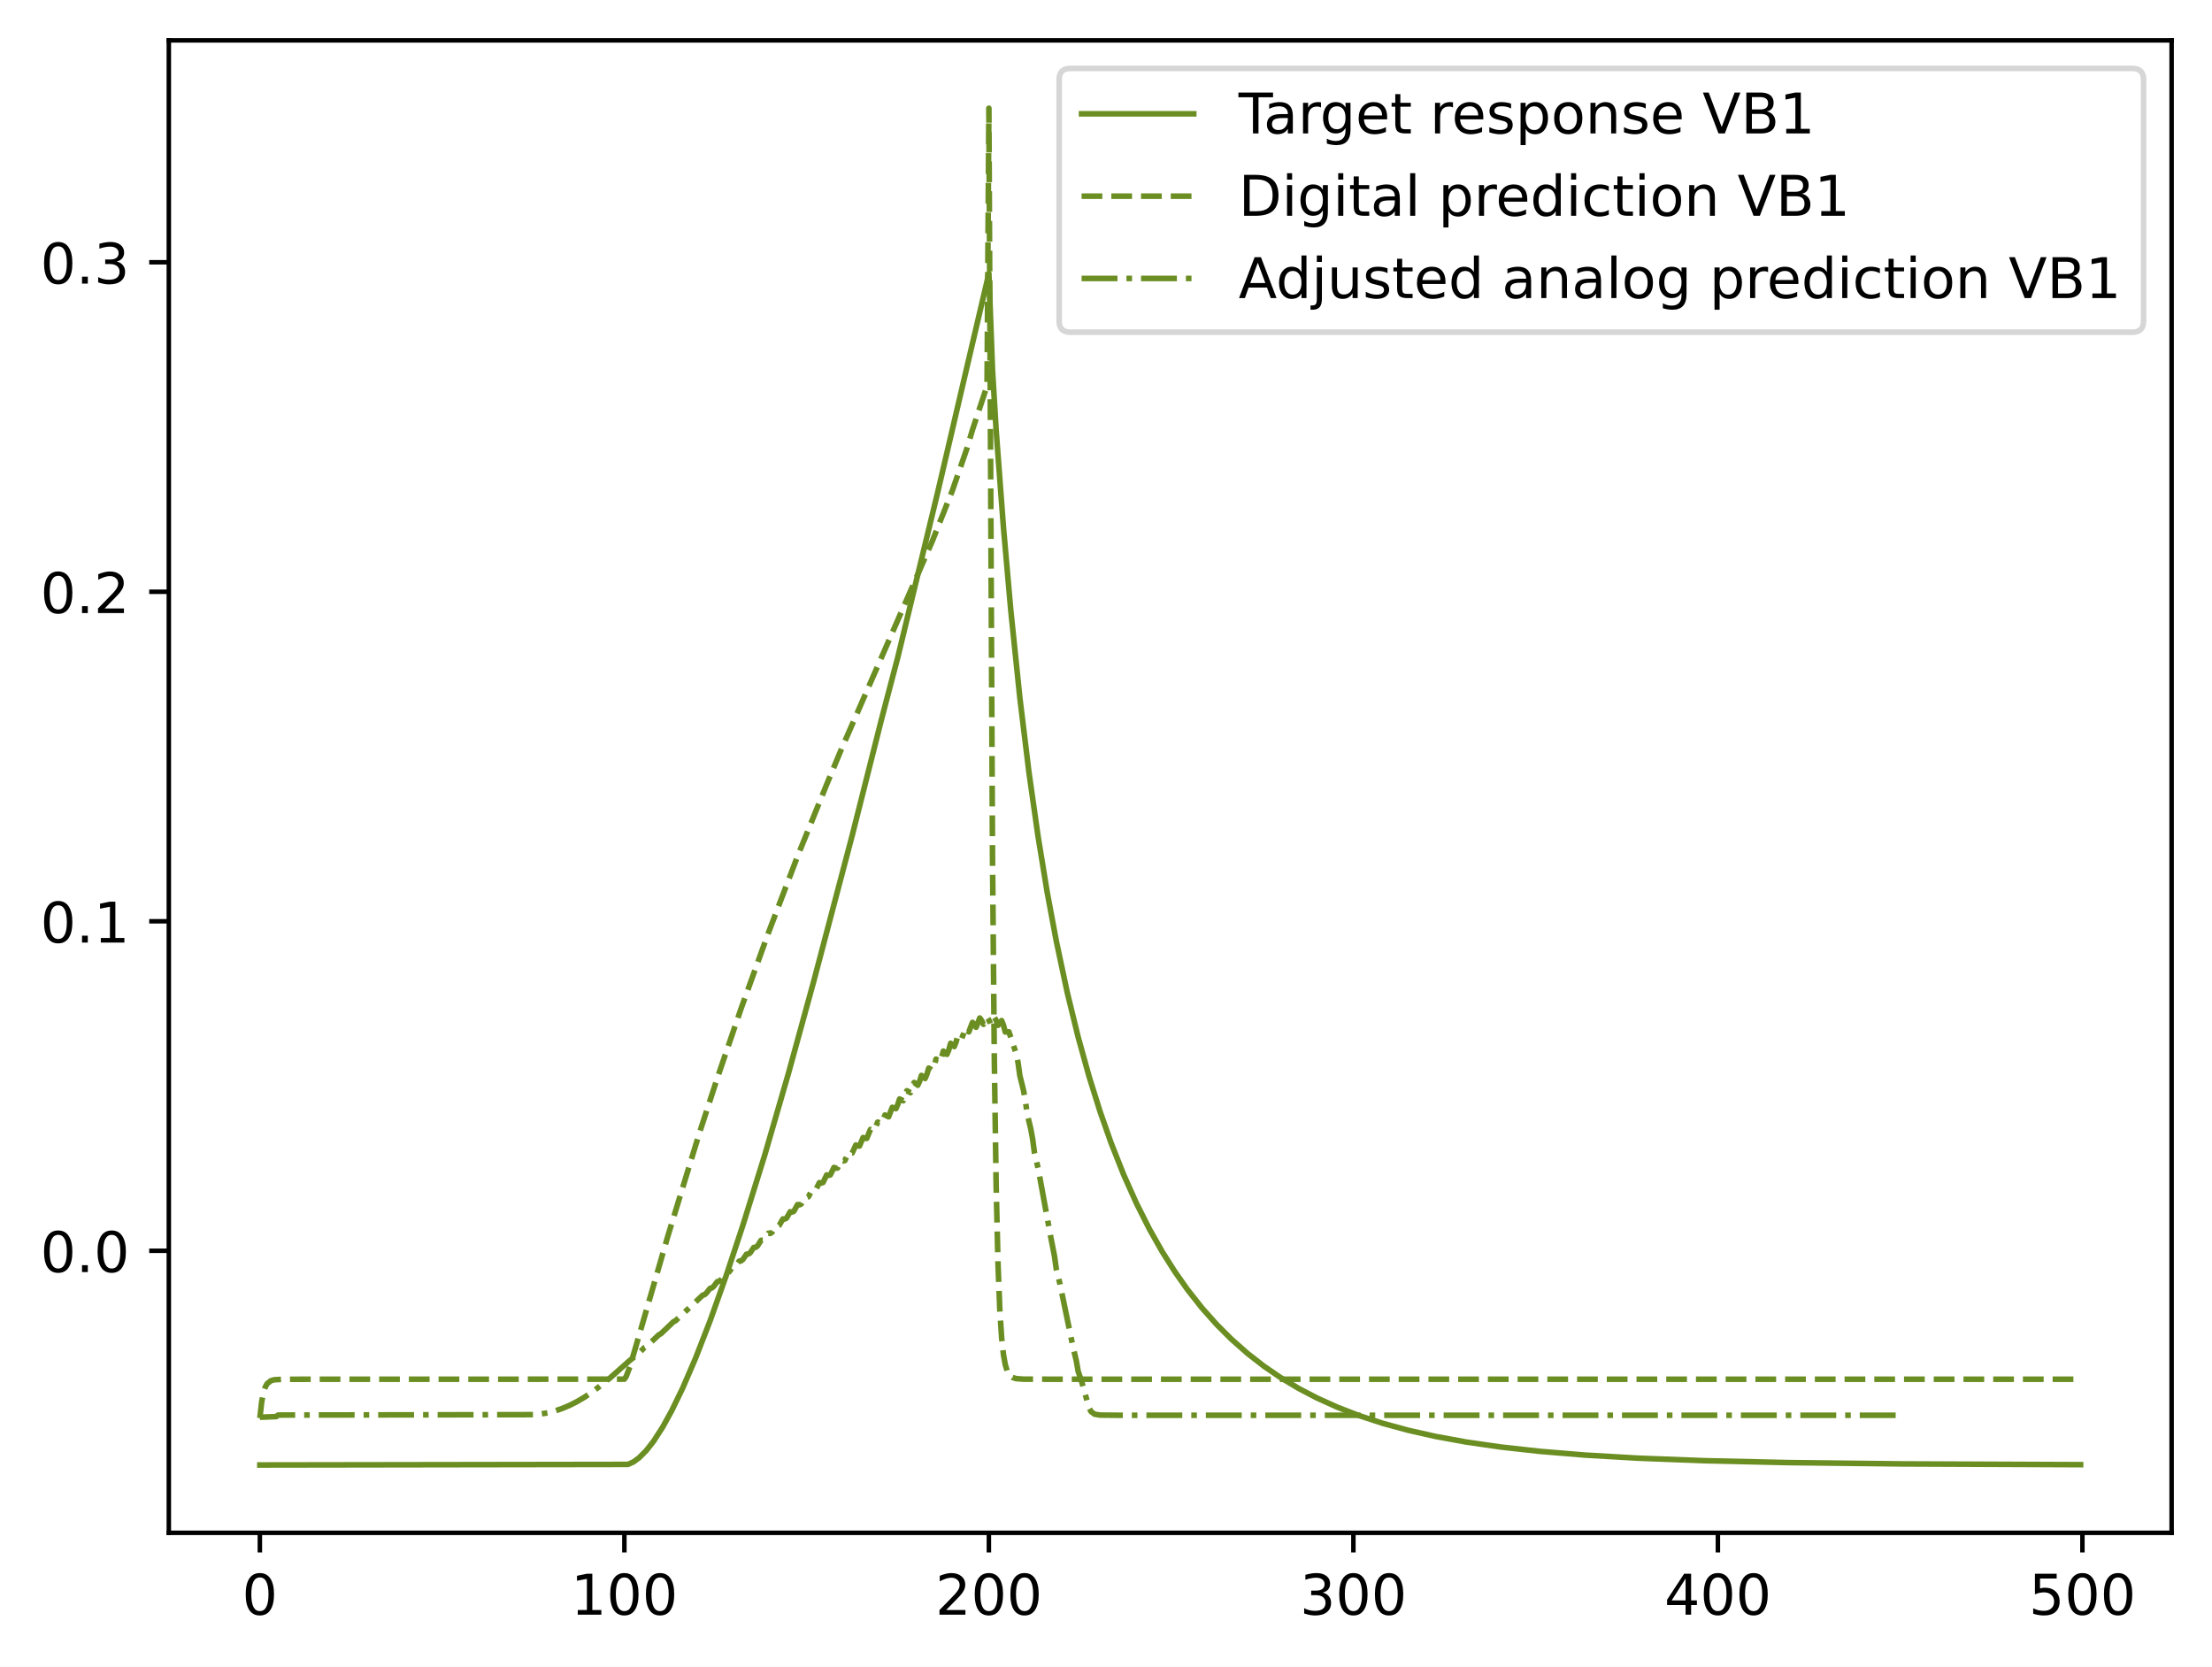
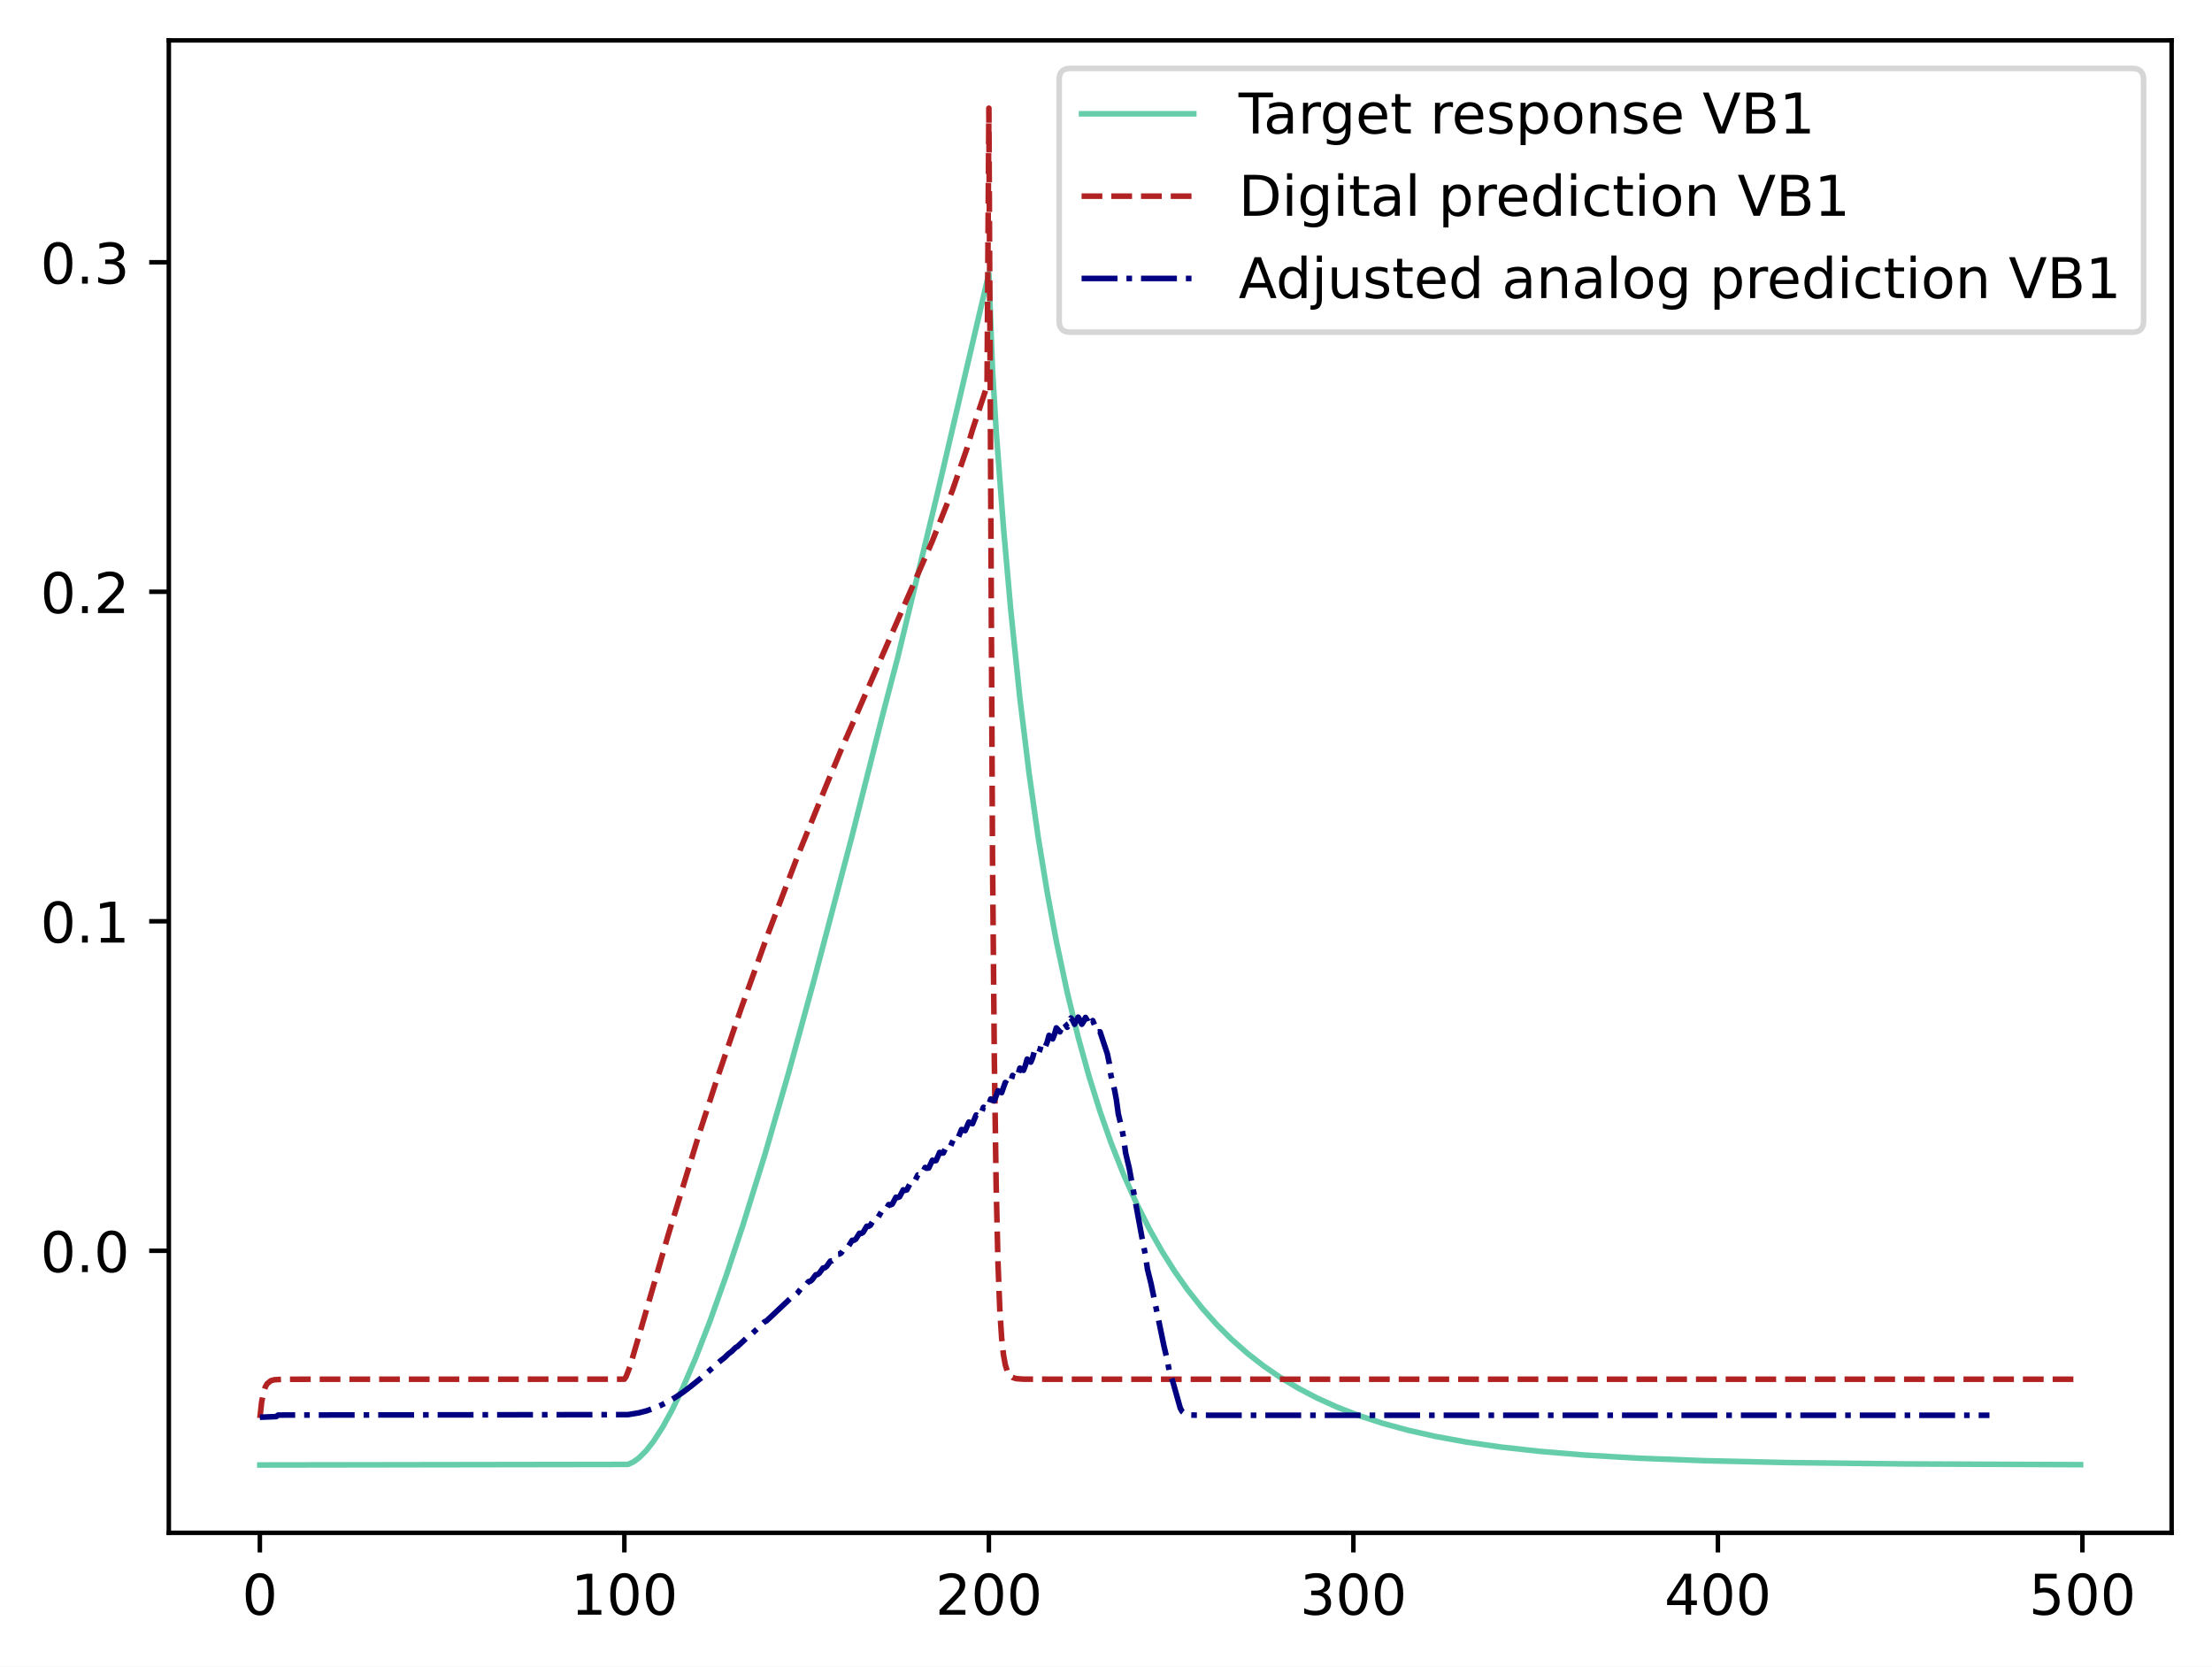
<svg xmlns="http://www.w3.org/2000/svg" xmlns:xlink="http://www.w3.org/1999/xlink" width="394.423pt" height="297.19pt" viewBox="0 0 394.423 297.19" version="1.1">
  <defs>
    <style type="text/css">*{stroke-linejoin: round; stroke-linecap: butt}</style>
  </defs>
  <g id="figure_1">
    <g id="patch_1">
      <path d="M 0 297.19  L 394.423 297.19  L 394.423 0  L 0 0  z " style="fill: #ffffff" />
    </g>
    <g id="axes_1">
      <g id="patch_2">
        <path d="M 30.103 273.312  L 387.223 273.312  L 387.223 7.2  L 30.103 7.2  z " style="fill: #ffffff" />
      </g>
      <g id="matplotlib.axis_1">
        <g id="xtick_1">
          <g id="line2d_1">
            <defs>
-               <path id="m6edcb15e6e" d="M 0 0  L 0 3.5  " style="stroke: #000000; stroke-width: 0.8" />
+               <path id="mdc6d3d4ddd" d="M 0 0  L 0 3.5  " style="stroke: #000000; stroke-width: 0.8" />
            </defs>
            <g>
-               <use xlink:href="#m6edcb15e6e" x="46.336" y="273.312" style="stroke: #000000; stroke-width: 0.8" />
+               <use xlink:href="#mdc6d3d4ddd" x="46.336" y="273.312" style="stroke: #000000; stroke-width: 0.8" />
            </g>
          </g>
          <g id="text_1">
            <text style="font: 10px 'DejaVu Sans', 'Bitstream Vera Sans', 'Computer Modern Sans Serif', 'Lucida Grande', 'Verdana', 'Geneva', 'Lucid', 'Arial', 'Helvetica', 'Avant Garde', sans-serif; text-anchor: middle" x="46.336" y="287.91" transform="rotate(-0 46.33585 287.9104)">0</text>
          </g>
        </g>
        <g id="xtick_2">
          <g id="line2d_2">
            <g>
-               <use xlink:href="#m6edcb15e6e" x="111.332" y="273.312" style="stroke: #000000; stroke-width: 0.8" />
+               <use xlink:href="#mdc6d3d4ddd" x="111.332" y="273.312" style="stroke: #000000; stroke-width: 0.8" />
            </g>
          </g>
          <g id="text_2">
            <text style="font: 10px 'DejaVu Sans', 'Bitstream Vera Sans', 'Computer Modern Sans Serif', 'Lucida Grande', 'Verdana', 'Geneva', 'Lucid', 'Arial', 'Helvetica', 'Avant Garde', sans-serif; text-anchor: middle" x="111.332" y="287.91" transform="rotate(-0 111.3318 287.9104)">100</text>
          </g>
        </g>
        <g id="xtick_3">
          <g id="line2d_3">
            <g>
-               <use xlink:href="#m6edcb15e6e" x="176.328" y="273.312" style="stroke: #000000; stroke-width: 0.8" />
+               <use xlink:href="#mdc6d3d4ddd" x="176.328" y="273.312" style="stroke: #000000; stroke-width: 0.8" />
            </g>
          </g>
          <g id="text_3">
            <text style="font: 10px 'DejaVu Sans', 'Bitstream Vera Sans', 'Computer Modern Sans Serif', 'Lucida Grande', 'Verdana', 'Geneva', 'Lucid', 'Arial', 'Helvetica', 'Avant Garde', sans-serif; text-anchor: middle" x="176.328" y="287.91" transform="rotate(-0 176.3277 287.9104)">200</text>
          </g>
        </g>
        <g id="xtick_4">
          <g id="line2d_4">
            <g>
-               <use xlink:href="#m6edcb15e6e" x="241.324" y="273.312" style="stroke: #000000; stroke-width: 0.8" />
+               <use xlink:href="#mdc6d3d4ddd" x="241.324" y="273.312" style="stroke: #000000; stroke-width: 0.8" />
            </g>
          </g>
          <g id="text_4">
            <text style="font: 10px 'DejaVu Sans', 'Bitstream Vera Sans', 'Computer Modern Sans Serif', 'Lucida Grande', 'Verdana', 'Geneva', 'Lucid', 'Arial', 'Helvetica', 'Avant Garde', sans-serif; text-anchor: middle" x="241.324" y="287.91" transform="rotate(-0 241.3236 287.9104)">300</text>
          </g>
        </g>
        <g id="xtick_5">
          <g id="line2d_5">
            <g>
-               <use xlink:href="#m6edcb15e6e" x="306.319" y="273.312" style="stroke: #000000; stroke-width: 0.8" />
+               <use xlink:href="#mdc6d3d4ddd" x="306.319" y="273.312" style="stroke: #000000; stroke-width: 0.8" />
            </g>
          </g>
          <g id="text_5">
            <text style="font: 10px 'DejaVu Sans', 'Bitstream Vera Sans', 'Computer Modern Sans Serif', 'Lucida Grande', 'Verdana', 'Geneva', 'Lucid', 'Arial', 'Helvetica', 'Avant Garde', sans-serif; text-anchor: middle" x="306.319" y="287.91" transform="rotate(-0 306.3195 287.9104)">400</text>
          </g>
        </g>
        <g id="xtick_6">
          <g id="line2d_6">
            <g>
-               <use xlink:href="#m6edcb15e6e" x="371.315" y="273.312" style="stroke: #000000; stroke-width: 0.8" />
+               <use xlink:href="#mdc6d3d4ddd" x="371.315" y="273.312" style="stroke: #000000; stroke-width: 0.8" />
            </g>
          </g>
          <g id="text_6">
            <text style="font: 10px 'DejaVu Sans', 'Bitstream Vera Sans', 'Computer Modern Sans Serif', 'Lucida Grande', 'Verdana', 'Geneva', 'Lucid', 'Arial', 'Helvetica', 'Avant Garde', sans-serif; text-anchor: middle" x="371.315" y="287.91" transform="rotate(-0 371.3154 287.9104)">500</text>
          </g>
        </g>
      </g>
      <g id="matplotlib.axis_2">
        <g id="ytick_1">
          <g id="line2d_7">
            <defs>
-               <path id="m1e1a5465cd" d="M 0 0  L -3.5 0  " style="stroke: #000000; stroke-width: 0.8" />
+               <path id="m844cb857ed" d="M 0 0  L -3.5 0  " style="stroke: #000000; stroke-width: 0.8" />
            </defs>
            <g>
-               <use xlink:href="#m1e1a5465cd" x="30.103" y="223.026" style="stroke: #000000; stroke-width: 0.8" />
+               <use xlink:href="#m844cb857ed" x="30.103" y="223.026" style="stroke: #000000; stroke-width: 0.8" />
            </g>
          </g>
          <g id="text_7">
            <text style="font: 10px 'DejaVu Sans', 'Bitstream Vera Sans', 'Computer Modern Sans Serif', 'Lucida Grande', 'Verdana', 'Geneva', 'Lucid', 'Arial', 'Helvetica', 'Avant Garde', sans-serif; text-anchor: end" x="23.103" y="226.826" transform="rotate(-0 23.10312 226.8256)">0.0</text>
          </g>
        </g>
        <g id="ytick_2">
          <g id="line2d_8">
            <g>
-               <use xlink:href="#m1e1a5465cd" x="30.103" y="164.273" style="stroke: #000000; stroke-width: 0.8" />
+               <use xlink:href="#m844cb857ed" x="30.103" y="164.273" style="stroke: #000000; stroke-width: 0.8" />
            </g>
          </g>
          <g id="text_8">
            <text style="font: 10px 'DejaVu Sans', 'Bitstream Vera Sans', 'Computer Modern Sans Serif', 'Lucida Grande', 'Verdana', 'Geneva', 'Lucid', 'Arial', 'Helvetica', 'Avant Garde', sans-serif; text-anchor: end" x="23.103" y="168.072" transform="rotate(-0 23.10312 168.0724)">0.1</text>
          </g>
        </g>
        <g id="ytick_3">
          <g id="line2d_9">
            <g>
-               <use xlink:href="#m1e1a5465cd" x="30.103" y="105.52" style="stroke: #000000; stroke-width: 0.8" />
+               <use xlink:href="#m844cb857ed" x="30.103" y="105.52" style="stroke: #000000; stroke-width: 0.8" />
            </g>
          </g>
          <g id="text_9">
            <text style="font: 10px 'DejaVu Sans', 'Bitstream Vera Sans', 'Computer Modern Sans Serif', 'Lucida Grande', 'Verdana', 'Geneva', 'Lucid', 'Arial', 'Helvetica', 'Avant Garde', sans-serif; text-anchor: end" x="23.103" y="109.319" transform="rotate(-0 23.10312 109.3193)">0.2</text>
          </g>
        </g>
        <g id="ytick_4">
          <g id="line2d_10">
            <g>
-               <use xlink:href="#m1e1a5465cd" x="30.103" y="46.767" style="stroke: #000000; stroke-width: 0.8" />
+               <use xlink:href="#m844cb857ed" x="30.103" y="46.767" style="stroke: #000000; stroke-width: 0.8" />
            </g>
          </g>
          <g id="text_10">
            <text style="font: 10px 'DejaVu Sans', 'Bitstream Vera Sans', 'Computer Modern Sans Serif', 'Lucida Grande', 'Verdana', 'Geneva', 'Lucid', 'Arial', 'Helvetica', 'Avant Garde', sans-serif; text-anchor: end" x="23.103" y="50.566" transform="rotate(-0 23.10312 50.56606)">0.3</text>
          </g>
        </g>
      </g>
      <g id="line2d_11">
-         <path d="M 46.336 261.216  L 111.982 261.114  L 112.957 260.664  L 113.932 259.953  L 115.232 258.651  L 116.531 256.991  L 118.156 254.471  L 119.781 251.52  L 121.731 247.499  L 124.006 242.222  L 126.606 235.539  L 129.531 227.325  L 132.455 218.505  L 136.355 205.974  L 140.58 191.417  L 145.13 174.844  L 151.954 148.972  L 157.154 128.37  L 158.779 122.153  L 160.079 117.226  L 167.228 87.667  L 172.103 66.785  L 176.328 48.754  L 176.978 66.032  L 177.628 76.802  L 178.927 94.033  L 180.227 108.75  L 181.852 124.436  L 183.477 137.74  L 185.102 149.169  L 186.727 159.099  L 188.352 167.812  L 190.302 176.961  L 192.252 184.943  L 194.202 191.968  L 196.151 198.194  L 198.101 203.745  L 200.376 209.495  L 202.651 214.58  L 204.926 219.097  L 207.201 223.124  L 209.476 226.726  L 211.75 229.955  L 214.35 233.248  L 216.95 236.169  L 219.55 238.765  L 222.475 241.349  L 225.4 243.621  L 228.324 245.623  L 231.574 247.571  L 234.824 249.268  L 238.399 250.885  L 242.299 252.395  L 246.523 253.777  L 251.073 255.02  L 255.948 256.119  L 261.472 257.128  L 267.647 258.018  L 274.471 258.776  L 282.596 259.447  L 292.02 259.996  L 303.72 260.446  L 318.669 260.787  L 339.467 261.026  L 370.99 261.16  L 370.99 261.16  " clip-path="url(#pec872bcb9a)" style="fill: none; stroke: #6b8e23; stroke-linecap: square" />
+         <path d="M 46.336 261.216  L 111.982 261.114  L 112.957 260.664  L 113.932 259.953  L 115.232 258.651  L 116.531 256.991  L 118.156 254.471  L 119.781 251.52  L 121.731 247.499  L 124.006 242.222  L 126.606 235.539  L 129.531 227.325  L 132.455 218.505  L 136.355 205.974  L 140.58 191.417  L 145.13 174.844  L 151.954 148.972  L 157.154 128.37  L 158.779 122.153  L 160.079 117.226  L 167.228 87.667  L 172.103 66.785  L 176.328 48.754  L 176.978 66.032  L 177.628 76.802  L 178.927 94.033  L 180.227 108.75  L 181.852 124.436  L 183.477 137.74  L 185.102 149.169  L 186.727 159.099  L 188.352 167.812  L 190.302 176.961  L 192.252 184.943  L 194.202 191.968  L 196.151 198.194  L 198.101 203.745  L 200.376 209.495  L 202.651 214.58  L 204.926 219.097  L 207.201 223.124  L 209.476 226.726  L 211.75 229.955  L 214.35 233.248  L 216.95 236.169  L 219.55 238.765  L 222.475 241.349  L 225.4 243.621  L 228.324 245.623  L 231.574 247.571  L 234.824 249.268  L 238.399 250.885  L 242.299 252.395  L 246.523 253.777  L 251.073 255.02  L 255.948 256.119  L 261.472 257.128  L 267.647 258.018  L 274.471 258.776  L 282.596 259.447  L 292.02 259.996  L 303.72 260.446  L 318.669 260.787  L 339.467 261.026  L 370.99 261.16  L 370.99 261.16  " clip-path="url(#p0595b359bc)" style="fill: none; stroke: #66cdaa; stroke-linecap: square" />
      </g>
      <g id="line2d_12">
-         <path d="M 46.336 252.855  L 46.661 249.962  L 46.986 248.276  L 47.311 247.294  L 47.636 246.722  L 48.286 246.196  L 48.936 246.017  L 50.561 245.932  L 65.51 245.926  L 111.332 245.917  L 111.657 245.432  L 112.307 243.721  L 113.932 238.199  L 119.131 220.252  L 124.656 202.203  L 127.906 192.223  L 132.13 179.868  L 137.005 166.351  L 142.205 152.697  L 147.404 139.876  L 150.004 133.642  L 166.253 96.449  L 169.828 87.438  L 172.428 79.921  L 173.403 76.638  L 176.003 68.799  L 176.328 19.296  L 176.978 153.224  L 177.303 189.213  L 177.628 211.55  L 177.953 225.246  L 178.278 233.553  L 178.603 238.553  L 178.927 241.546  L 179.252 243.331  L 179.577 244.392  L 179.902 245.021  L 180.552 245.613  L 181.202 245.818  L 182.502 245.914  L 189.977 245.926  L 370.99 245.926  L 370.99 245.926  " clip-path="url(#pec872bcb9a)" style="fill: none; stroke-dasharray: 3.7,1.6; stroke-dashoffset: 0; stroke: #6b8e23" />
+         <path d="M 46.336 252.855  L 46.661 249.962  L 46.986 248.276  L 47.311 247.294  L 47.636 246.722  L 48.286 246.196  L 48.936 246.017  L 50.561 245.932  L 65.51 245.926  L 111.332 245.917  L 111.657 245.432  L 112.307 243.721  L 113.932 238.199  L 119.131 220.252  L 124.656 202.203  L 127.906 192.223  L 132.13 179.868  L 137.005 166.351  L 142.205 152.697  L 147.404 139.876  L 150.004 133.642  L 166.253 96.449  L 169.828 87.438  L 172.428 79.921  L 173.403 76.638  L 176.003 68.799  L 176.328 19.296  L 176.978 153.224  L 177.303 189.213  L 177.628 211.55  L 177.953 225.246  L 178.278 233.553  L 178.603 238.553  L 178.927 241.546  L 179.252 243.331  L 179.577 244.392  L 179.902 245.021  L 180.552 245.613  L 181.202 245.818  L 182.502 245.914  L 189.977 245.926  L 370.99 245.926  L 370.99 245.926  " clip-path="url(#p0595b359bc)" style="fill: none; stroke-dasharray: 3.7,1.6; stroke-dashoffset: 0; stroke: #b22222" />
      </g>
      <g id="line2d_13">
-         <path d="M 46.336 252.704  L 49.261 252.588  L 49.586 252.316  L 95.733 252.238  L 97.683 251.916  L 98.983 251.576  L 100.282 251.128  L 101.582 250.575  L 102.882 249.916  L 104.182 249.156  L 105.482 248.282  L 106.782 247.304  L 108.732 245.735  L 112.307 242.566  L 112.957 242.069  L 113.607 241.427  L 114.257 240.937  L 114.907 240.281  L 115.232 240.111  L 117.506 237.982  L 117.831 237.828  L 120.106 235.656  L 120.431 235.523  L 125.306 230.933  L 125.631 230.845  L 125.956 230.559  L 126.606 229.725  L 126.931 229.649  L 127.256 229.376  L 127.906 228.522  L 128.231 228.458  L 128.556 228.19  L 129.206 227.308  L 129.531 227.253  L 129.856 226.995  L 130.506 226.093  L 130.831 226.048  L 131.156 225.795  L 131.805 224.866  L 132.13 224.826  L 132.455 224.58  L 133.105 223.633  L 133.43 223.605  L 133.755 223.402  L 134.405 222.422  L 134.73 222.41  L 135.055 222.182  L 135.705 221.152  L 136.03 221.146  L 136.355 220.931  L 137.005 219.895  L 137.33 219.926  L 137.655 219.737  L 138.305 218.641  L 138.63 218.659  L 138.955 218.47  L 139.605 217.341  L 139.93 217.367  L 140.255 217.193  L 140.905 216.053  L 141.23 216.119  L 141.555 215.979  L 142.205 214.785  L 142.53 214.837  L 142.855 214.695  L 143.505 213.47  L 143.83 213.521  L 144.155 213.39  L 144.805 212.154  L 145.13 212.251  L 145.455 212.158  L 146.105 210.873  L 146.43 210.957  L 146.755 210.851  L 147.404 209.502  L 147.729 209.576  L 148.054 209.502  L 148.704 208.161  L 149.029 208.298  L 149.354 208.263  L 150.004 206.875  L 150.329 206.996  L 150.654 206.942  L 151.304 205.476  L 151.629 205.595  L 151.954 205.591  L 152.604 204.16  L 152.929 204.321  L 153.254 204.342  L 153.904 202.826  L 154.229 202.978  L 154.554 202.987  L 155.204 201.395  L 155.854 201.606  L 156.504 200.075  L 157.154 200.377  L 157.804 198.809  L 158.454 199.138  L 159.104 197.438  L 159.754 197.685  L 160.079 196.957  L 160.404 195.953  L 161.054 196.274  L 161.704 194.486  L 162.354 194.833  L 163.004 193.012  L 163.653 193.503  L 163.978 192.797  L 164.303 191.753  L 164.953 192.306  L 165.278 191.544  L 165.603 190.449  L 166.253 190.848  L 166.578 190.003  L 166.903 188.846  L 167.553 189.386  L 167.878 188.601  L 168.203 187.415  L 168.853 188  L 169.178 187.212  L 169.503 186.024  L 170.153 186.614  L 170.478 185.808  L 170.803 184.607  L 171.453 185.248  L 171.778 184.415  L 172.103 183.274  L 172.753 183.991  L 173.403 182.297  L 173.728 182.631  L 174.053 183.169  L 174.703 181.513  L 175.028 181.955  L 175.353 182.642  L 176.003 181.364  L 176.328 181.877  L 176.653 182.63  L 176.978 182.136  L 177.303 181.411  L 177.628 181.932  L 177.953 182.822  L 178.603 181.976  L 178.927 182.781  L 179.252 184.014  L 179.902 183.978  L 181.202 187.903  L 181.527 189.475  L 181.852 191.801  L 182.502 194.412  L 182.827 196.167  L 183.152 198.605  L 183.802 201.304  L 184.127 203.078  L 184.452 205.53  L 185.102 208.279  L 187.377 220.665  L 188.027 223.981  L 188.352 226.3  L 189.002 228.919  L 191.277 239.922  L 191.927 242.685  L 192.252 244.53  L 192.902 246.448  L 194.202 251.067  L 194.527 251.669  L 195.176 252.157  L 196.151 252.32  L 199.401 252.349  L 338.492 252.349  L 338.492 252.349  " clip-path="url(#pec872bcb9a)" style="fill: none; stroke-dasharray: 6.4,1.6,1,1.6; stroke-dashoffset: 0; stroke: #6b8e23" />
+         <path d="M 46.336 252.704  L 49.261 252.588  L 49.586 252.316  L 111.982 252.238  L 113.932 251.916  L 115.232 251.576  L 116.531 251.128  L 117.831 250.575  L 119.131 249.916  L 120.431 249.156  L 121.731 248.282  L 123.031 247.304  L 124.981 245.735  L 128.556 242.566  L 129.206 242.069  L 129.856 241.427  L 130.506 240.937  L 131.156 240.281  L 131.48 240.111  L 133.755 237.982  L 134.08 237.828  L 136.355 235.656  L 136.68 235.523  L 141.555 230.933  L 141.88 230.845  L 142.205 230.559  L 142.855 229.725  L 143.18 229.649  L 143.505 229.376  L 144.155 228.522  L 144.48 228.458  L 144.805 228.19  L 145.455 227.308  L 145.78 227.253  L 146.105 226.995  L 146.755 226.093  L 147.08 226.048  L 147.404 225.795  L 148.054 224.866  L 148.379 224.826  L 148.704 224.58  L 149.354 223.633  L 149.679 223.605  L 150.004 223.402  L 150.654 222.422  L 150.979 222.41  L 151.304 222.182  L 151.954 221.152  L 152.279 221.146  L 152.604 220.931  L 153.254 219.895  L 153.579 219.926  L 153.904 219.737  L 154.554 218.641  L 154.879 218.659  L 155.204 218.47  L 155.854 217.341  L 156.179 217.367  L 156.504 217.193  L 157.154 216.053  L 157.479 216.119  L 157.804 215.979  L 158.454 214.785  L 158.779 214.837  L 159.104 214.695  L 159.754 213.47  L 160.079 213.521  L 160.404 213.39  L 161.054 212.154  L 161.379 212.251  L 161.704 212.158  L 162.354 210.873  L 162.679 210.957  L 163.004 210.851  L 163.653 209.502  L 163.978 209.576  L 164.303 209.502  L 164.953 208.161  L 165.278 208.298  L 165.603 208.263  L 166.253 206.875  L 166.578 206.996  L 166.903 206.942  L 167.553 205.476  L 167.878 205.595  L 168.203 205.591  L 168.853 204.16  L 169.178 204.321  L 169.503 204.342  L 170.153 202.826  L 170.478 202.978  L 170.803 202.987  L 171.453 201.395  L 172.103 201.606  L 172.753 200.075  L 173.403 200.377  L 174.053 198.809  L 174.703 199.138  L 175.353 197.438  L 176.003 197.685  L 176.328 196.957  L 176.653 195.953  L 177.303 196.274  L 177.953 194.486  L 178.603 194.833  L 179.252 193.012  L 179.902 193.503  L 180.227 192.797  L 180.552 191.753  L 181.202 192.306  L 181.527 191.544  L 181.852 190.449  L 182.502 190.848  L 182.827 190.003  L 183.152 188.846  L 183.802 189.386  L 184.127 188.601  L 184.452 187.415  L 185.102 188  L 185.427 187.212  L 185.752 186.024  L 186.402 186.614  L 186.727 185.808  L 187.052 184.607  L 187.702 185.248  L 188.027 184.415  L 188.352 183.274  L 189.002 183.991  L 189.652 182.297  L 189.977 182.631  L 190.302 183.169  L 190.952 181.513  L 191.277 181.955  L 191.602 182.642  L 192.252 181.364  L 192.577 181.877  L 192.902 182.63  L 193.227 182.136  L 193.552 181.411  L 193.877 181.932  L 194.202 182.822  L 194.851 181.976  L 195.176 182.781  L 195.501 184.014  L 196.151 183.978  L 197.451 187.903  L 197.776 189.475  L 198.101 191.801  L 198.751 194.412  L 199.076 196.167  L 199.401 198.605  L 200.051 201.304  L 200.376 203.078  L 200.701 205.53  L 201.351 208.279  L 203.626 220.665  L 204.276 223.981  L 204.601 226.3  L 205.251 228.919  L 207.526 239.922  L 208.176 242.685  L 208.501 244.53  L 209.151 246.448  L 210.451 251.067  L 210.775 251.669  L 211.425 252.157  L 212.4 252.32  L 215.65 252.349  L 354.741 252.349  L 354.741 252.349  " clip-path="url(#p0595b359bc)" style="fill: none; stroke-dasharray: 6.4,1.6,1,1.6; stroke-dashoffset: 0; stroke: #000080" />
      </g>
      <g id="patch_3">
        <path d="M 30.103 273.312  L 30.103 7.2  " style="fill: none; stroke: #000000; stroke-width: 0.8; stroke-linejoin: miter; stroke-linecap: square" />
      </g>
      <g id="patch_4">
        <path d="M 387.223 273.312  L 387.223 7.2  " style="fill: none; stroke: #000000; stroke-width: 0.8; stroke-linejoin: miter; stroke-linecap: square" />
      </g>
      <g id="patch_5">
        <path d="M 30.103 273.312  L 387.223 273.312  " style="fill: none; stroke: #000000; stroke-width: 0.8; stroke-linejoin: miter; stroke-linecap: square" />
      </g>
      <g id="patch_6">
        <path d="M 30.103 7.2  L 387.223 7.2  " style="fill: none; stroke: #000000; stroke-width: 0.8; stroke-linejoin: miter; stroke-linecap: square" />
      </g>
      <g id="legend_1">
        <g id="patch_7">
          <path d="M 190.857 59.234  L 380.223 59.234  Q 382.223 59.234 382.223 57.234  L 382.223 14.2  Q 382.223 12.2 380.223 12.2  L 190.857 12.2  Q 188.857 12.2 188.857 14.2  L 188.857 57.234  Q 188.857 59.234 190.857 59.234  z " style="fill: #ffffff; opacity: 0.8; stroke: #cccccc; stroke-linejoin: miter" />
        </g>
        <g id="line2d_14">
-           <path d="M 192.857 20.298  L 202.857 20.298  L 212.857 20.298  " style="fill: none; stroke: #6b8e23; stroke-linecap: square" />
+           <path d="M 192.857 20.298  L 202.857 20.298  L 212.857 20.298  " style="fill: none; stroke: #66cdaa; stroke-linecap: square" />
        </g>
        <g id="text_11">
          <text style="font: 10px 'DejaVu Sans', 'Bitstream Vera Sans', 'Computer Modern Sans Serif', 'Lucida Grande', 'Verdana', 'Geneva', 'Lucid', 'Arial', 'Helvetica', 'Avant Garde', sans-serif; text-anchor: start" x="220.857" y="23.798" transform="rotate(-0 220.8575 23.79844)">Target response VB1</text>
        </g>
        <g id="line2d_15">
-           <path d="M 192.857 34.977  L 202.857 34.977  L 212.857 34.977  " style="fill: none; stroke-dasharray: 3.7,1.6; stroke-dashoffset: 0; stroke: #6b8e23" />
+           <path d="M 192.857 34.977  L 202.857 34.977  L 212.857 34.977  " style="fill: none; stroke-dasharray: 3.7,1.6; stroke-dashoffset: 0; stroke: #b22222" />
        </g>
        <g id="text_12">
          <text style="font: 10px 'DejaVu Sans', 'Bitstream Vera Sans', 'Computer Modern Sans Serif', 'Lucida Grande', 'Verdana', 'Geneva', 'Lucid', 'Arial', 'Helvetica', 'Avant Garde', sans-serif; text-anchor: start" x="220.857" y="38.477" transform="rotate(-0 220.8575 38.47656)">Digital prediction VB1</text>
        </g>
        <g id="line2d_16">
-           <path d="M 192.857 49.655  L 202.857 49.655  L 212.857 49.655  " style="fill: none; stroke-dasharray: 6.4,1.6,1,1.6; stroke-dashoffset: 0; stroke: #6b8e23" />
+           <path d="M 192.857 49.655  L 202.857 49.655  L 212.857 49.655  " style="fill: none; stroke-dasharray: 6.4,1.6,1,1.6; stroke-dashoffset: 0; stroke: #000080" />
        </g>
        <g id="text_13">
          <text style="font: 10px 'DejaVu Sans', 'Bitstream Vera Sans', 'Computer Modern Sans Serif', 'Lucida Grande', 'Verdana', 'Geneva', 'Lucid', 'Arial', 'Helvetica', 'Avant Garde', sans-serif; text-anchor: start" x="220.857" y="53.155" transform="rotate(-0 220.8575 53.15469)">Adjusted analog prediction VB1</text>
        </g>
      </g>
    </g>
  </g>
  <defs>
-     <clipPath id="pec872bcb9a">
+     <clipPath id="p0595b359bc">
      <rect x="30.103" y="7.2" width="357.12" height="266.112" />
    </clipPath>
  </defs>
</svg>
